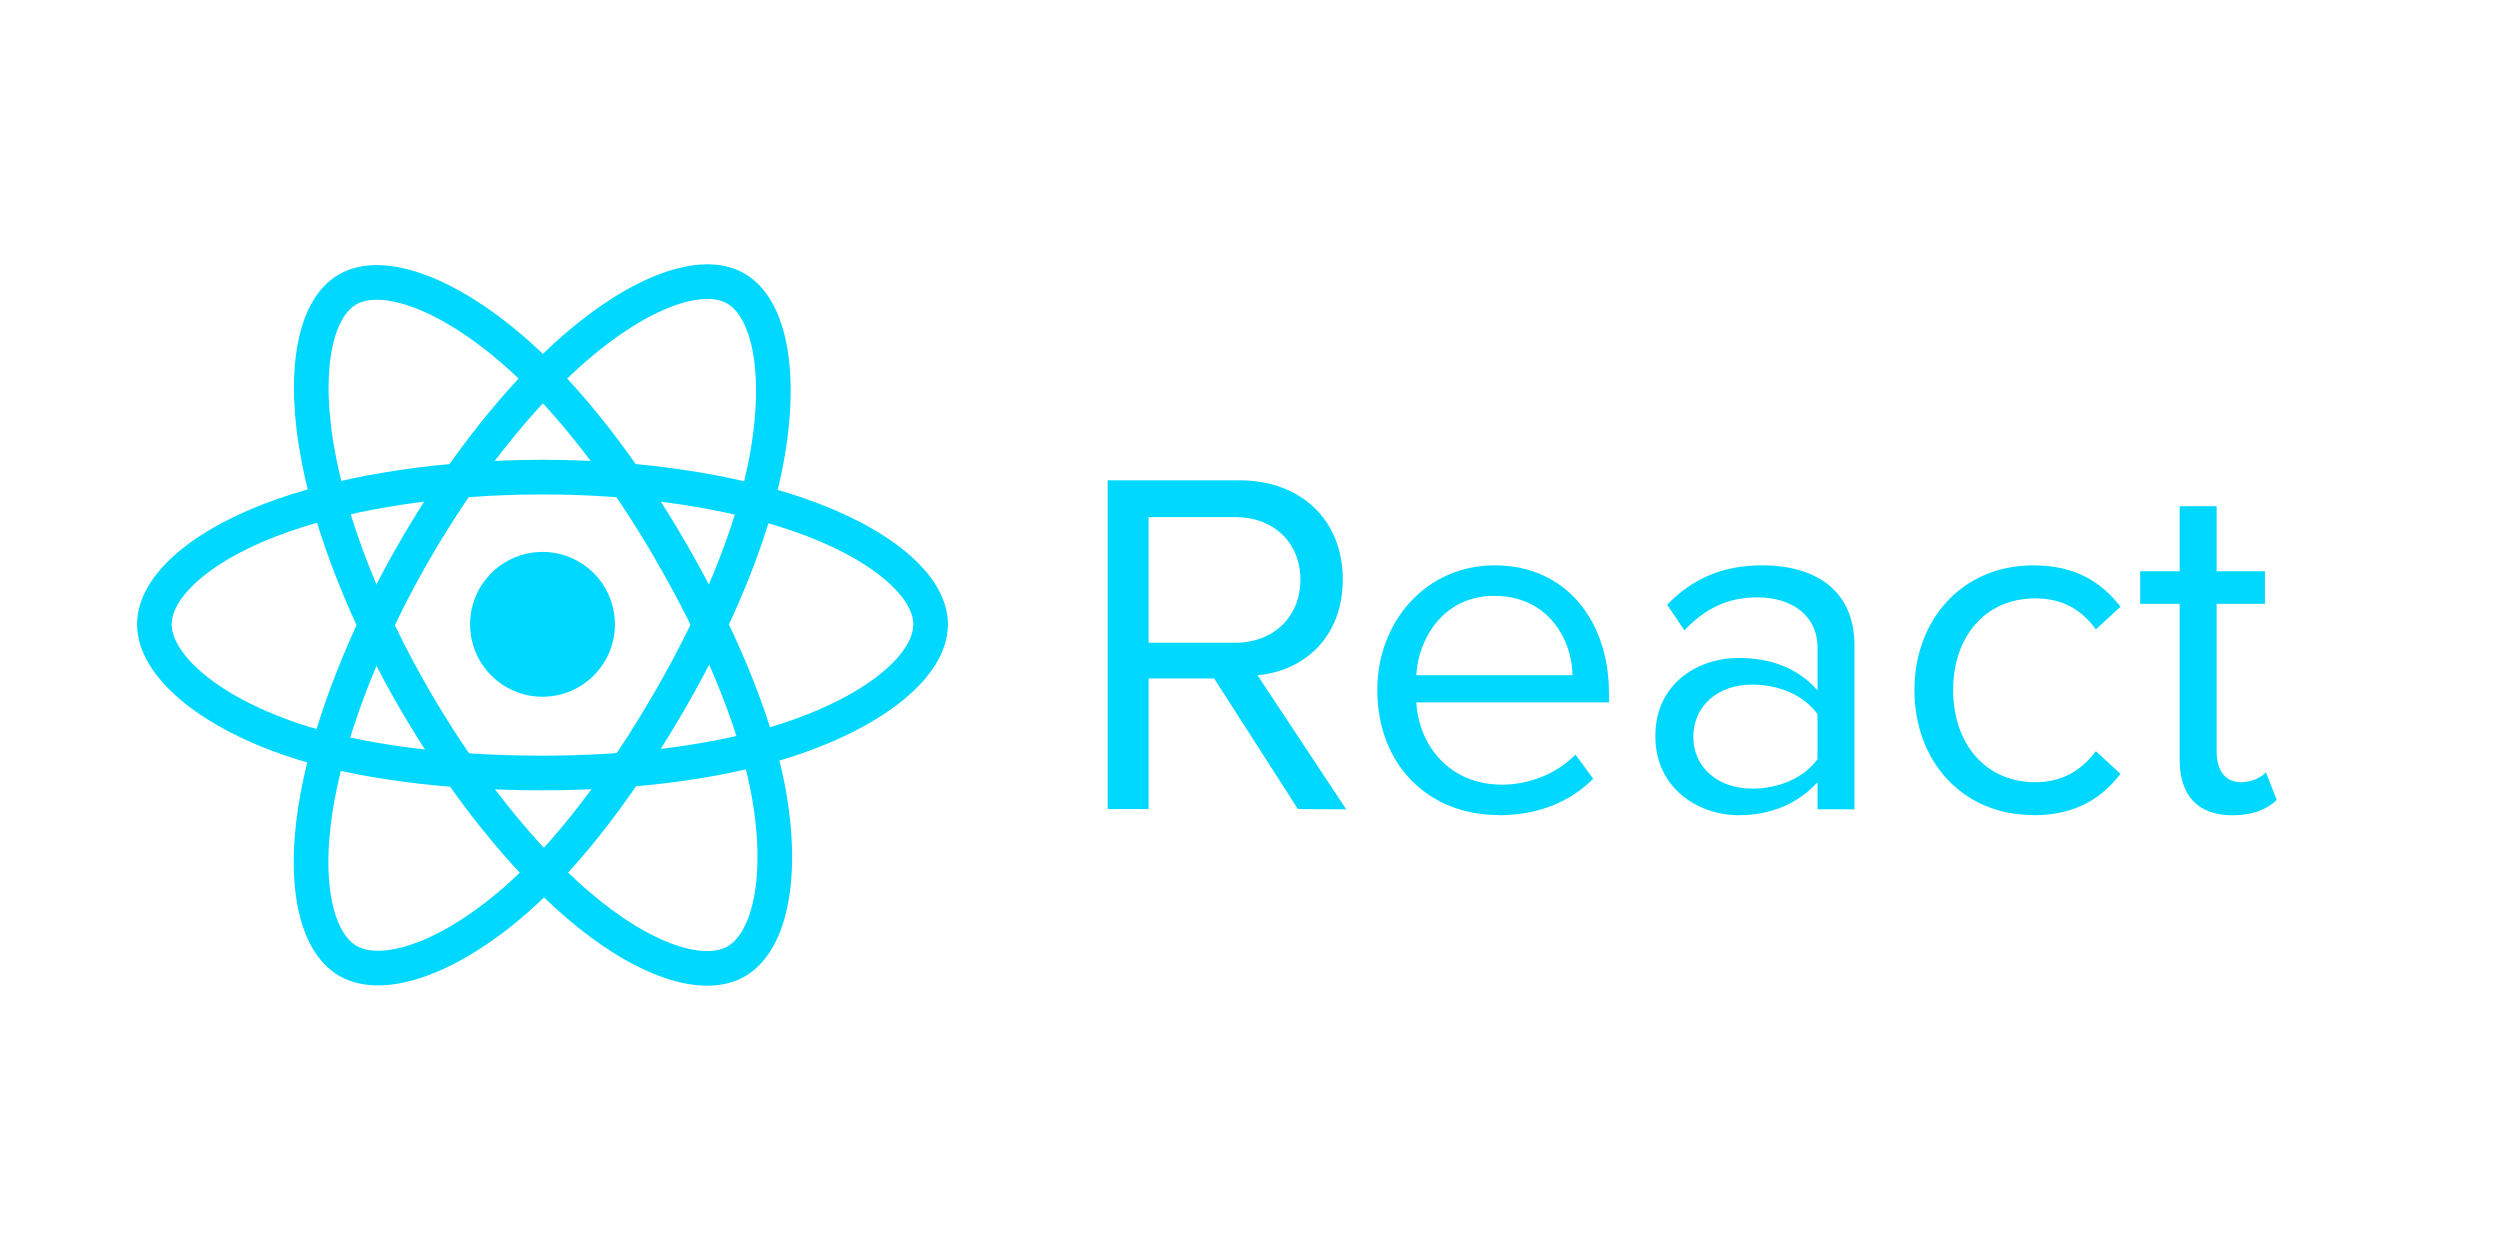
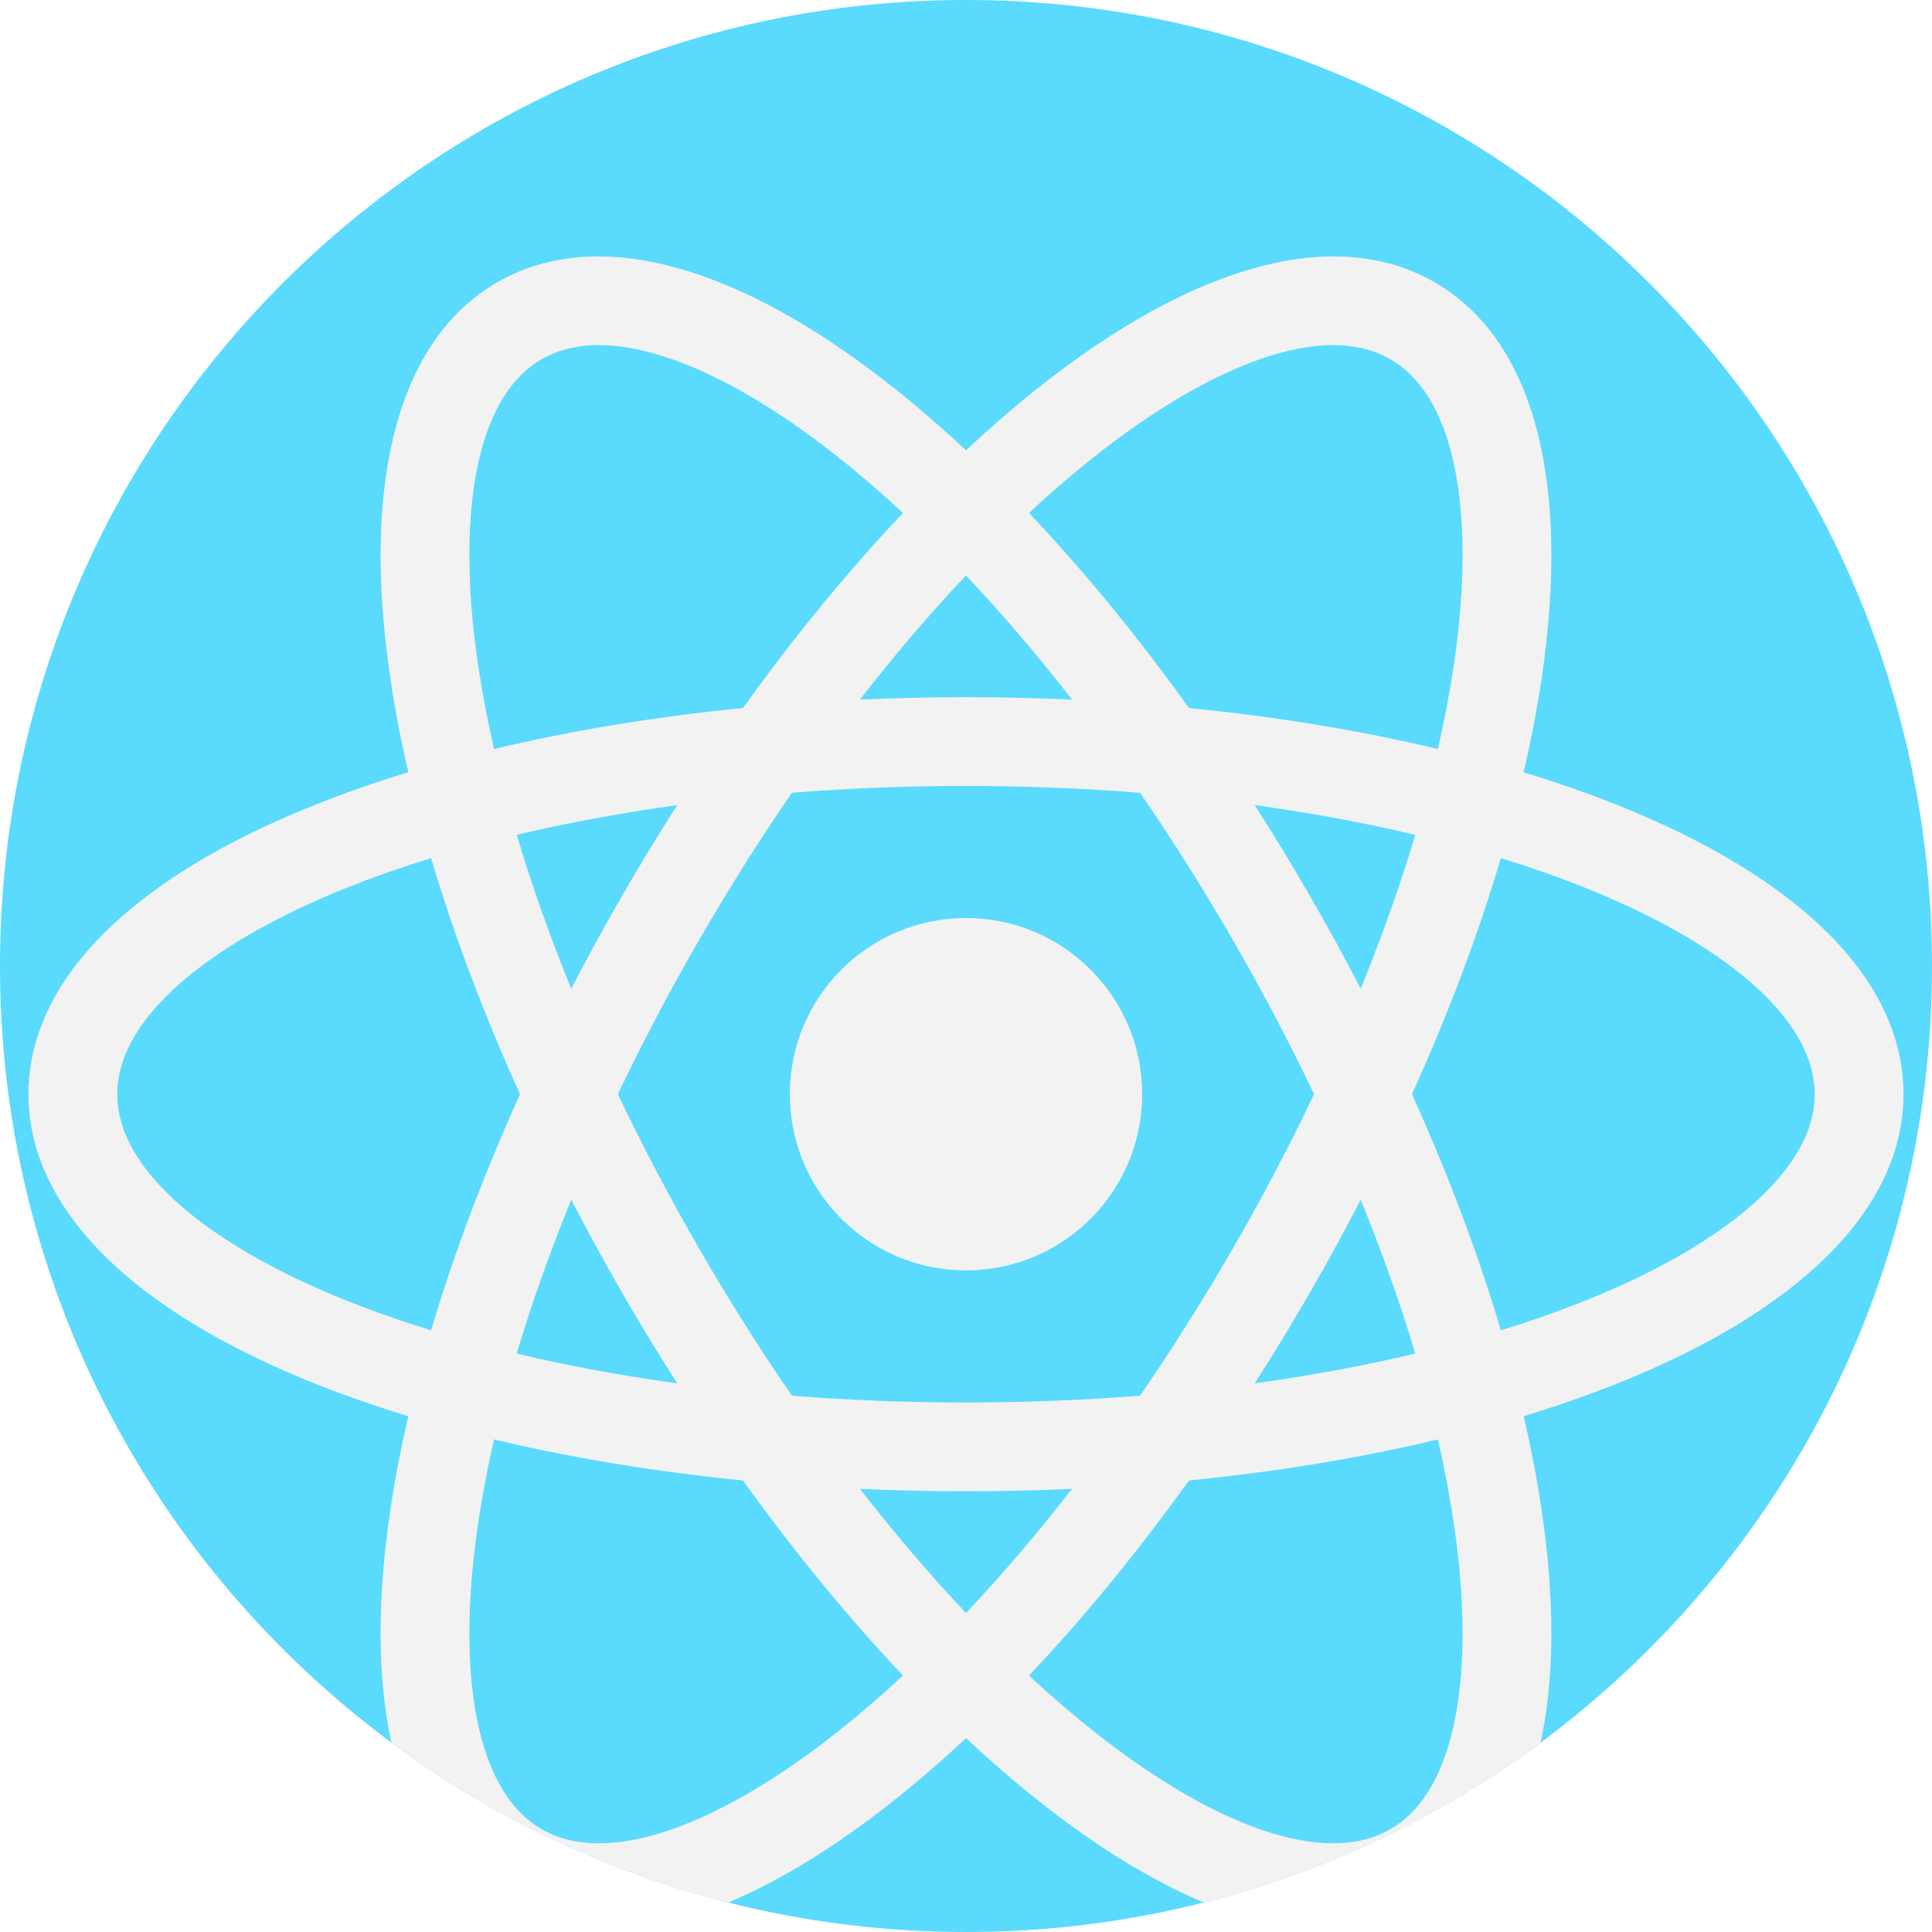
- <svg xmlns="http://www.w3.org/2000/svg" width="120" height="60" fill-rule="evenodd">
-   <g transform="matrix(.06928 0 0 .06928 7.367398 13.50533)" fill="none">
-     <circle r="50.167" cy="237.628" cx="269.529" fill="#00d8ff" />
-     <g stroke="#00d8ff" stroke-width="24">
-       <path d="M269.53 135.628c67.356 0 129.928 9.665 177.107 25.907 56.844 19.57 91.794 49.233 91.794 76.093 0 27.99-37.04 59.503-98.083 79.728-46.15 15.29-106.88 23.272-170.818 23.272-65.554 0-127.63-7.492-174.3-23.44-59.046-20.182-94.61-52.103-94.61-79.56 0-26.642 33.37-56.076 89.415-75.616 47.355-16.51 111.472-26.384 179.486-26.384z" />
-       <path d="M180.736 186.922c33.65-58.348 73.28-107.724 110.92-140.48C337.006 6.976 380.163-8.48 403.43 4.937c24.248 13.983 33.042 61.814 20.067 124.796-9.8 47.618-33.234 104.212-65.176 159.6-32.75 56.788-70.25 106.82-107.377 139.272-46.98 41.068-92.4 55.93-116.185 42.213-23.08-13.3-31.906-56.92-20.834-115.233 9.355-49.27 32.832-109.745 66.8-168.664z" />
-       <path d="M180.82 289.482C147.075 231.2 124.1 172.195 114.51 123.227c-11.544-59-3.382-104.11 19.864-117.566 24.224-14.024 70.055 2.244 118.14 44.94 36.356 32.28 73.688 80.837 105.723 136.173 32.844 56.733 57.46 114.21 67.036 162.582 12.117 61.213 2.31 107.984-21.453 121.74-23.057 13.348-65.25-.784-110.24-39.5-38.013-32.71-78.682-83.253-112.76-142.115z" />
-     </g>
+ <svg xmlns="http://www.w3.org/2000/svg" version="1.1" id="Capa_1" x="0px" y="0px" viewBox="0 0 512 512" style="enable-background:new 0 0 512 512;" xml:space="preserve">
+   <path style="fill:#5ADAFD;" d="M512,256c0,84.344-40.793,159.159-103.717,205.803c-26.342,19.519-56.56,34.105-89.287,42.381  C298.841,509.294,277.744,512,256,512s-42.851-2.706-63.007-7.816c-32.726-8.276-62.945-22.862-89.287-42.392  C40.782,415.148,0,340.334,0,256C0,114.615,114.615,0,256,0S512,114.615,512,256z" />
+   <g>
+     <path style="fill:#F2F2F2;" d="M408.545,400.144c-1.202-8.056-2.79-16.353-4.754-24.837c-1.735-7.45-3.751-15.047-6.039-22.758   c-6.019-20.25-13.949-41.294-23.562-62.568c-4.211-9.3-8.746-18.641-13.584-27.972c-4.263-8.223-8.756-16.457-13.49-24.639   c-4.723-8.192-9.592-16.196-14.597-24.001c-5.653-8.85-11.473-17.439-17.429-25.736c-13.605-18.965-27.867-36.362-42.402-51.702   c-5.527-5.841-11.097-11.379-16.687-16.593c-6.363-5.956-12.758-11.483-19.143-16.551c-41.681-33.092-78.994-43.029-105.085-27.972   c-26.091,15.067-36.143,52.349-28.327,105.002c1.191,8.056,2.79,16.353,4.765,24.837c1.714,7.45,3.73,15.047,6.029,22.758   c6.019,20.25,13.949,41.305,23.573,62.568c4.201,9.3,8.735,18.63,13.573,27.961c4.263,8.234,8.767,16.457,13.49,24.649   c4.723,8.192,9.592,16.196,14.597,24.001c5.663,8.861,11.483,17.45,17.429,25.746c13.605,18.965,27.867,36.352,42.402,51.691   c5.528,5.841,11.107,11.389,16.697,16.603c6.363,5.956,12.758,11.473,19.132,16.541c15.329,12.173,30.062,21.211,43.865,27.011   c32.726-8.276,62.945-22.862,89.286-42.381C411.961,444.855,412.097,424.093,408.545,400.144z M385.076,458   c-3.041,13.145-8.631,22.152-16.624,26.76c-7.983,4.618-18.578,4.953-31.483,1.024c-13.981-4.274-30.302-13.615-47.208-27.042   c-5.684-4.514-11.379-9.425-17.074-14.702c-5.58-5.183-11.16-10.721-16.697-16.583c-9.509-10.062-18.913-21.076-28.087-32.893   c-6.123-7.889-12.152-16.133-18.035-24.691c-8.537-12.403-16.781-25.464-24.618-39.048c-7.847-13.584-15.036-27.251-21.504-40.845   c-4.472-9.373-8.6-18.714-12.361-27.961c-5.653-13.855-10.491-27.512-14.451-40.772c-2.299-7.732-4.315-15.318-5.998-22.747   c-1.735-7.565-3.145-14.963-4.211-22.141c-3.176-21.347-3.103-40.155,0.188-54.397c3.041-13.145,8.641-22.152,16.624-26.76   c4.315-2.487,9.383-3.741,15.161-3.741c4.932,0,10.386,0.909,16.321,2.727c13.981,4.263,30.302,13.615,47.208,27.032   c5.684,4.514,11.389,9.425,17.074,14.723c5.59,5.172,11.16,10.71,16.687,16.562c9.519,10.062,18.923,21.076,28.108,32.904   c6.123,7.889,12.152,16.133,18.035,24.691c8.526,12.403,16.771,25.464,24.607,39.037c7.847,13.584,15.036,27.251,21.504,40.845   c4.472,9.383,8.6,18.725,12.361,27.972c5.653,13.855,10.491,27.502,14.451,40.761c2.299,7.732,4.315,15.318,6.008,22.747   c1.724,7.565,3.135,14.963,4.201,22.141C388.441,424.95,388.368,443.758,385.076,458z" />
+     <path style="fill:#F2F2F2;" d="M427.677,212.961c-7.576-2.988-15.559-5.757-23.897-8.307c-7.314-2.226-14.9-4.284-22.727-6.154   c-20.543-4.911-42.736-8.568-65.964-10.867c-10.146-1.014-20.501-1.755-30.992-2.226c-9.258-0.428-18.641-0.648-28.097-0.648   s-18.84,0.219-28.108,0.648c-10.501,0.47-20.856,1.223-31.002,2.226c-23.228,2.299-45.411,5.956-65.954,10.867   c-7.826,1.87-15.412,3.929-22.727,6.154c-8.338,2.539-16.321,5.319-23.897,8.307C34.816,232.5,7.544,259.856,7.544,289.98   c0,30.124,27.272,57.48,76.769,77.03c7.576,2.988,15.548,5.757,23.886,8.307c7.314,2.226,14.9,4.284,22.727,6.144   c20.543,4.921,42.736,8.568,65.975,10.877c10.146,1.003,20.501,1.745,31.002,2.226c9.258,0.428,18.641,0.637,28.097,0.637   c9.456,0,18.829-0.209,28.087-0.637c10.501-0.481,20.846-1.223,31.002-2.226c23.228-2.299,45.432-5.956,65.975-10.877   c7.826-1.87,15.412-3.918,22.727-6.154c8.328-2.539,16.311-5.308,23.886-8.297c49.507-19.55,76.769-46.905,76.769-77.03   C504.445,259.856,477.184,232.5,427.677,212.961z M466.045,317.753c-10.679,9.979-26.937,19.435-47.01,27.366   c-6.76,2.664-13.866,5.151-21.285,7.429c-7.283,2.247-14.858,4.305-22.695,6.165c-13.469,3.208-27.711,5.841-42.538,7.879   c-9.885,1.369-20.031,2.466-30.386,3.271c-15.015,1.202-30.448,1.808-46.132,1.808s-31.117-0.606-46.132-1.797   c-10.355-0.815-20.511-1.912-30.396-3.281c-14.827-2.038-29.069-4.671-42.538-7.879c-7.837-1.86-15.412-3.918-22.695-6.165   c-7.419-2.278-14.524-4.765-21.285-7.429c-20.072-7.931-36.331-17.387-47.01-27.366c-9.864-9.206-14.869-18.547-14.869-27.773   c0-9.226,5.005-18.568,14.869-27.773c10.679-9.979,26.937-19.435,47.01-27.366c6.76-2.664,13.866-5.151,21.285-7.429   c7.283-2.247,14.858-4.305,22.695-6.165c13.469-3.208,27.711-5.841,42.538-7.879c9.885-1.369,20.041-2.466,30.396-3.281   c15.015-1.191,30.448-1.797,46.132-1.797s31.117,0.606,46.132,1.808c10.355,0.805,20.501,1.902,30.386,3.271   c14.827,2.038,29.069,4.671,42.538,7.879c7.837,1.86,15.412,3.918,22.695,6.165c7.419,2.278,14.524,4.765,21.285,7.429   c20.072,7.931,36.331,17.387,47.01,27.366c9.864,9.206,14.869,18.547,14.869,27.773   C480.914,299.207,475.909,308.548,466.045,317.753z" />
+     <path style="fill:#F2F2F2;" d="M380.217,74.815c-26.091-15.057-63.404-5.12-105.085,27.972   c-6.374,5.068-12.769,10.595-19.132,16.551c-5.59,5.214-11.17,10.762-16.697,16.603c-14.535,15.339-28.797,32.726-42.412,51.691   c-5.945,8.296-11.766,16.886-17.418,25.736c-5.005,7.805-9.874,15.809-14.597,24.001c-4.723,8.192-9.226,16.415-13.49,24.649   c-4.838,9.331-9.373,18.672-13.573,27.961c-9.624,21.274-17.554,42.318-23.573,62.568c-2.299,7.722-4.315,15.318-6.04,22.768   c-1.964,8.485-3.563,16.771-4.754,24.827c-3.553,23.939-3.417,44.701,0.261,61.649c26.342,19.529,56.56,34.116,89.287,42.392   c13.803-5.799,28.536-14.838,43.865-27.011c6.384-5.068,12.779-10.595,19.143-16.541c5.59-5.214,11.16-10.752,16.687-16.593   c14.524-15.339,28.797-32.737,42.402-51.702c5.945-8.297,11.766-16.886,17.429-25.746c5.005-7.805,9.874-15.809,14.597-24.001   c4.733-8.182,9.226-16.405,13.49-24.639c4.838-9.331,9.373-18.672,13.584-27.972c9.613-21.264,17.544-42.318,23.562-62.568   c2.288-7.711,4.305-15.308,6.029-22.758c1.975-8.485,3.563-16.781,4.765-24.837C416.36,127.164,406.309,89.882,380.217,74.815z    M375.056,221.247c-3.96,13.26-8.798,26.906-14.451,40.761c-3.762,9.247-7.889,18.589-12.361,27.972   c-6.468,13.594-13.657,27.261-21.504,40.845c-7.837,13.573-16.081,26.634-24.607,39.037c-5.893,8.568-11.922,16.812-18.045,24.701   c-9.174,11.818-18.578,22.831-28.097,32.893c-5.527,5.851-11.097,11.389-16.687,16.572c-5.684,5.287-11.389,10.198-17.074,14.712   c-16.906,13.427-33.228,22.768-47.208,27.042c-12.904,3.929-23.5,3.594-31.483-1.024c-7.983-4.608-13.584-13.615-16.624-26.76   c-3.291-14.242-3.365-33.05-0.188-54.397c1.066-7.178,2.476-14.576,4.2-22.141c1.693-7.429,3.709-15.015,6.008-22.747   c3.96-13.26,8.798-26.917,14.451-40.772c3.762-9.247,7.889-18.589,12.361-27.961c6.468-13.594,13.657-27.261,21.504-40.845   c7.837-13.584,16.081-26.645,24.618-39.048c5.883-8.558,11.901-16.802,18.024-24.68c9.185-11.828,18.589-22.841,28.097-32.904   c5.538-5.862,11.118-11.4,16.697-16.572c5.695-5.287,11.389-10.198,17.074-14.712c16.906-13.416,33.228-22.768,47.208-27.032   c5.935-1.818,11.389-2.727,16.321-2.727c5.778,0,10.856,1.254,15.161,3.741c7.993,4.608,13.584,13.615,16.624,26.76   c3.291,14.242,3.365,33.05,0.188,54.397c-1.066,7.178-2.476,14.576-4.211,22.141C379.371,205.928,377.354,213.514,375.056,221.247z   " />
+     <circle style="fill:#F2F2F2;" cx="256" cy="289.98" r="46.696" />
  </g>
-   <path d="M64.62 38.848l-4.26-6.436c2.153-.19 4.093-1.75 4.093-4.6 0-2.9-2.058-4.756-4.945-4.756h-6.34v15.78h1.964v-6.27h3.147l4.022 6.27zm-5.347-7.997h-4.14v-6.033h4.14c1.87 0 3.147 1.23 3.147 3.005s-1.278 3.03-3.147 3.03zm12.658 8.28c1.87 0 3.407-.615 4.543-1.75l-.852-1.16c-.9.923-2.224 1.443-3.525 1.443-2.46 0-3.975-1.798-4.117-3.95h9.25v-.45c0-3.43-2.035-6.128-5.49-6.128-3.265 0-5.63 2.674-5.63 5.986 0 3.573 2.437 6 5.82 6zm3.55-6.72h-7.5c.095-1.75 1.3-3.81 3.738-3.81 2.603 0 3.738 2.106 3.762 3.81zm13.534 6.436v-7.855c0-2.768-2.01-3.857-4.424-3.857-1.87 0-3.336.615-4.566 1.893l.828 1.23c1.017-1.088 2.13-1.585 3.502-1.585 1.656 0 2.887.875 2.887 2.413v2.058c-.923-1.065-2.224-1.562-3.786-1.562-1.94 0-4 1.207-4 3.762 0 2.484 2.058 3.786 4 3.786 1.538 0 2.84-.544 3.786-1.585v1.3zm-4.92-.994c-1.656 0-2.816-1.04-2.816-2.484 0-1.467 1.16-2.508 2.816-2.508 1.254 0 2.46.473 3.147 1.42v2.153c-.686.946-1.893 1.42-3.147 1.42zm13.5 1.278c2.082 0 3.312-.852 4.188-1.987l-1.183-1.088c-.757 1.017-1.727 1.49-2.9 1.49-2.437 0-3.95-1.893-3.95-4.424s1.514-4.4 3.95-4.4c1.183 0 2.153.45 2.9 1.49l1.183-1.088c-.875-1.136-2.106-1.987-4.188-1.987-3.407 0-5.702 2.603-5.702 5.986 0 3.407 2.295 6 5.702 6zm9.56 0c1.04 0 1.68-.308 2.13-.733l-.52-1.325c-.237.26-.7.473-1.207.473-.78 0-1.16-.615-1.16-1.467v-7.098h2.32V27.42h-2.32v-3.123h-1.775v3.123h-1.893v1.562h1.893v7.477c0 1.704.852 2.674 2.532 2.674z" fill="#00d8ff" />
+   <g>
+ </g>
+   <g>
+ </g>
+   <g>
+ </g>
+   <g>
+ </g>
+   <g>
+ </g>
+   <g>
+ </g>
+   <g>
+ </g>
+   <g>
+ </g>
+   <g>
+ </g>
+   <g>
+ </g>
+   <g>
+ </g>
+   <g>
+ </g>
+   <g>
+ </g>
+   <g>
+ </g>
+   <g>
+ </g>
</svg>
